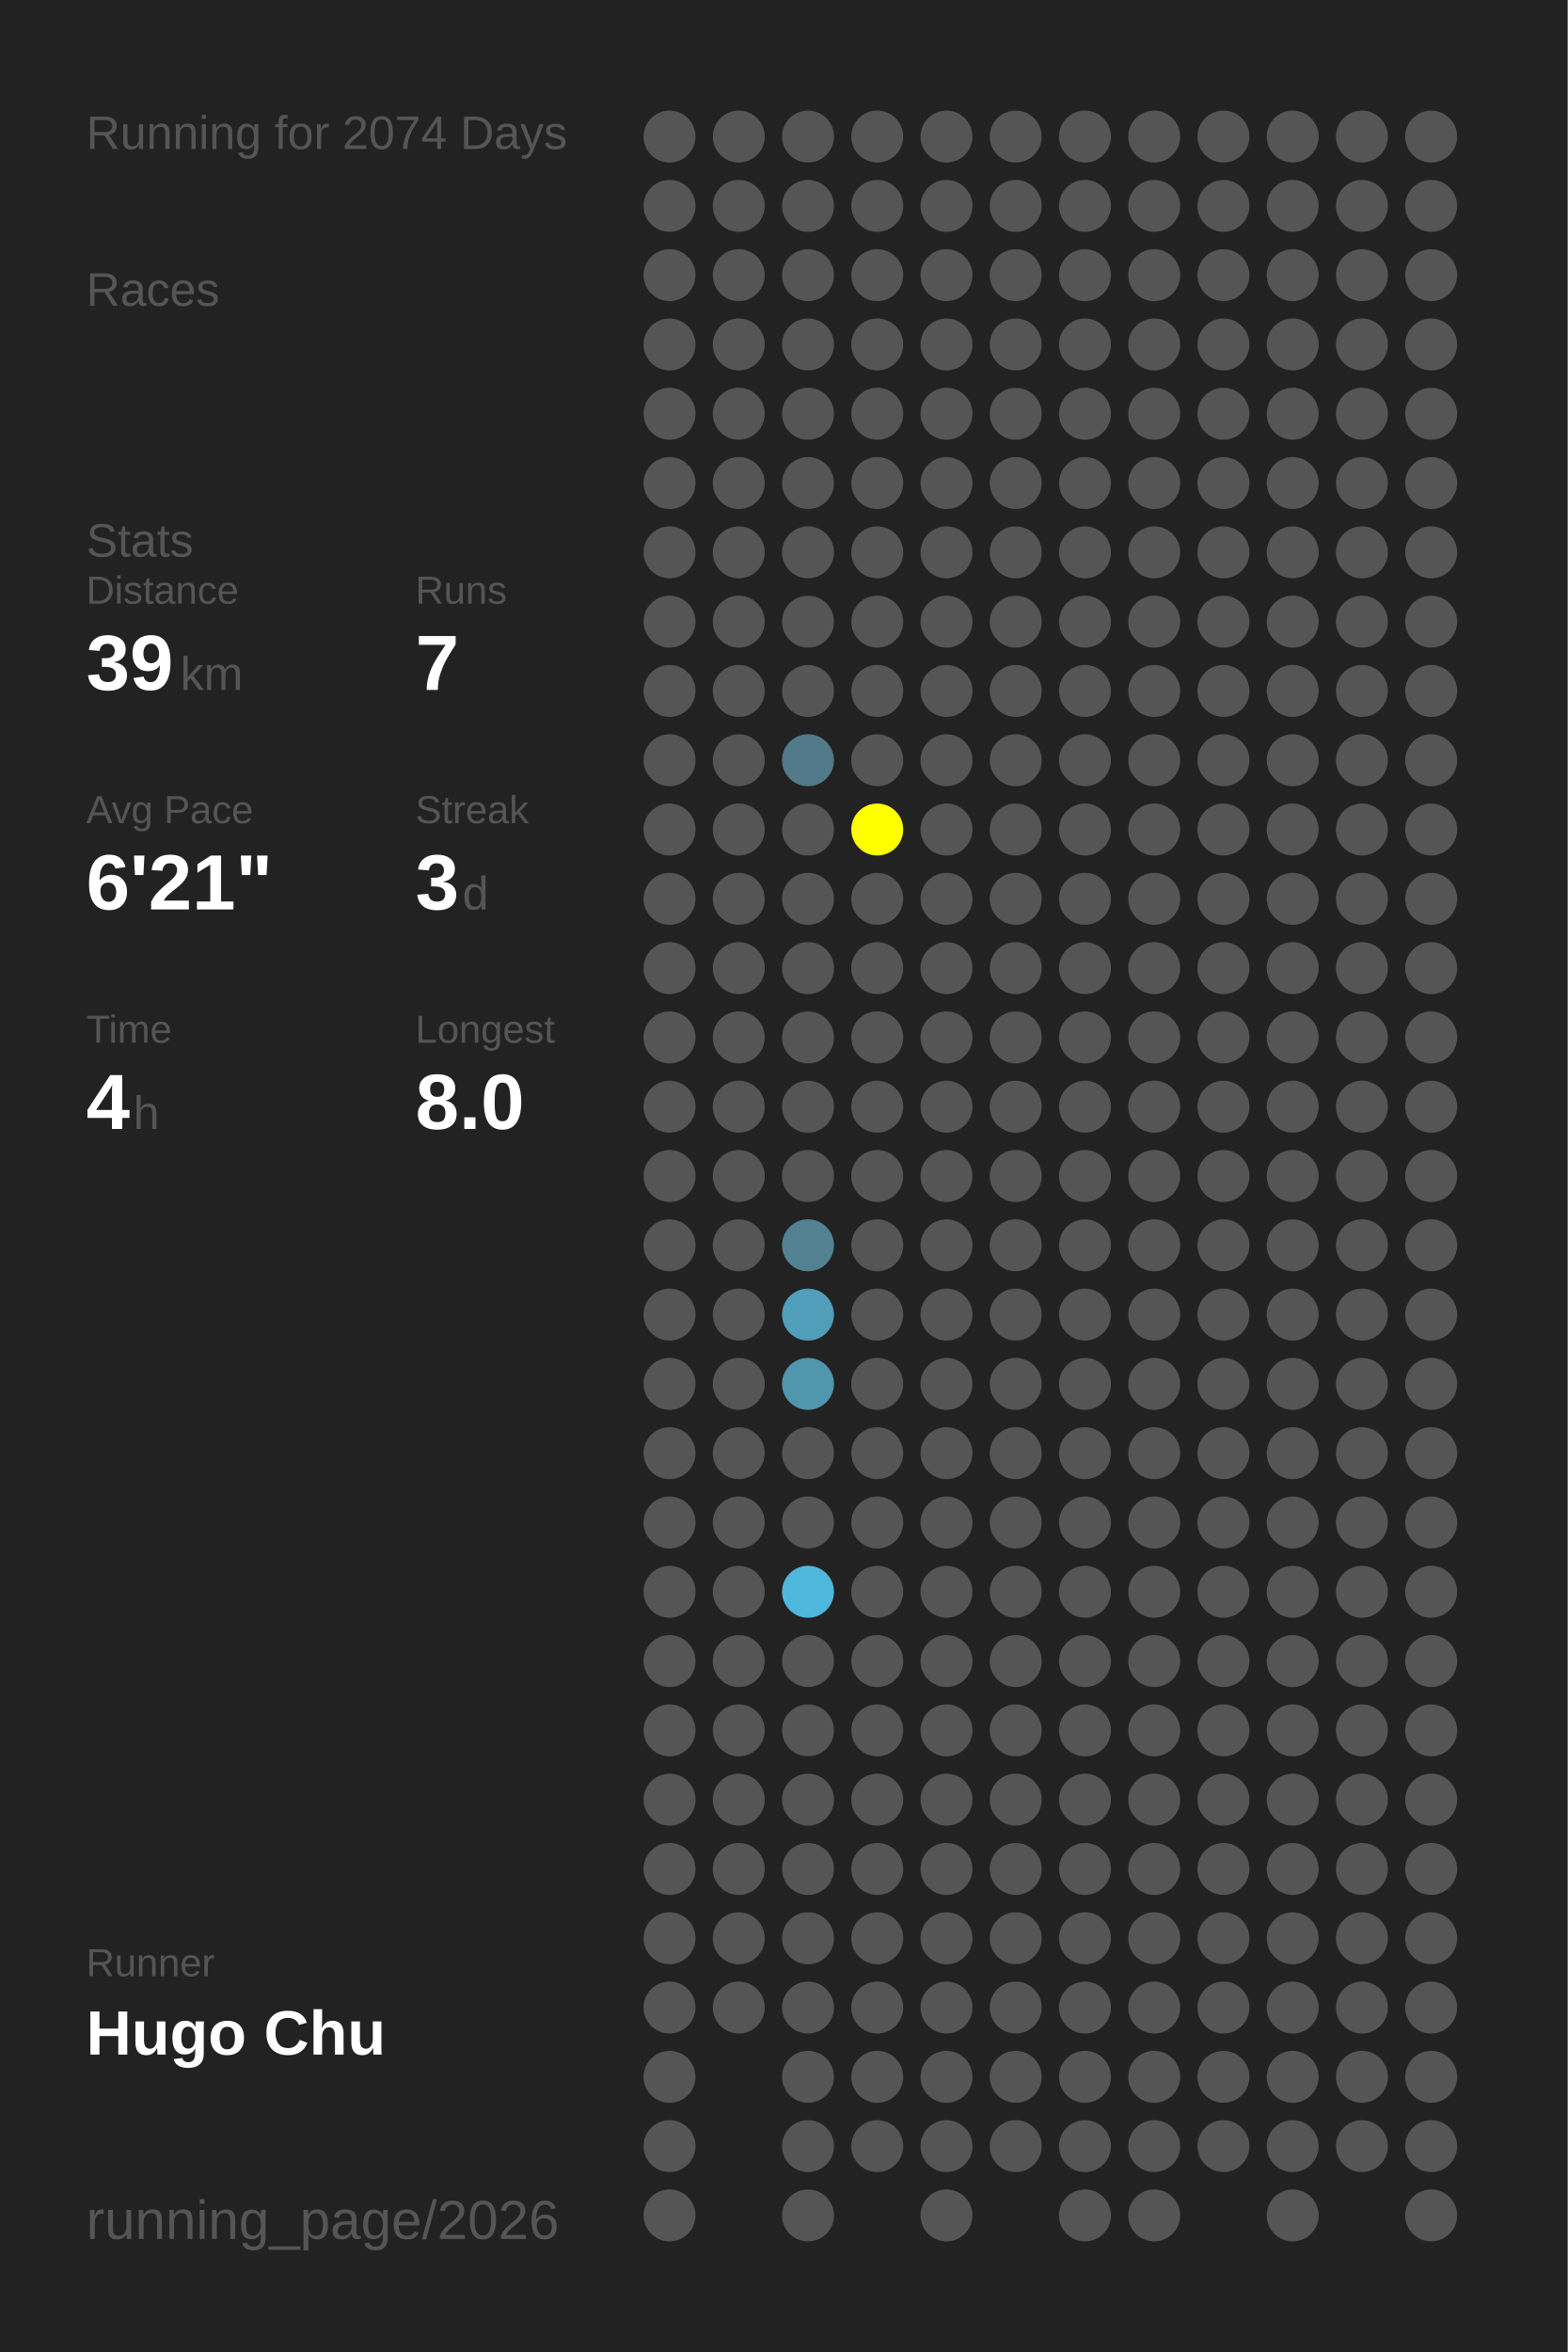
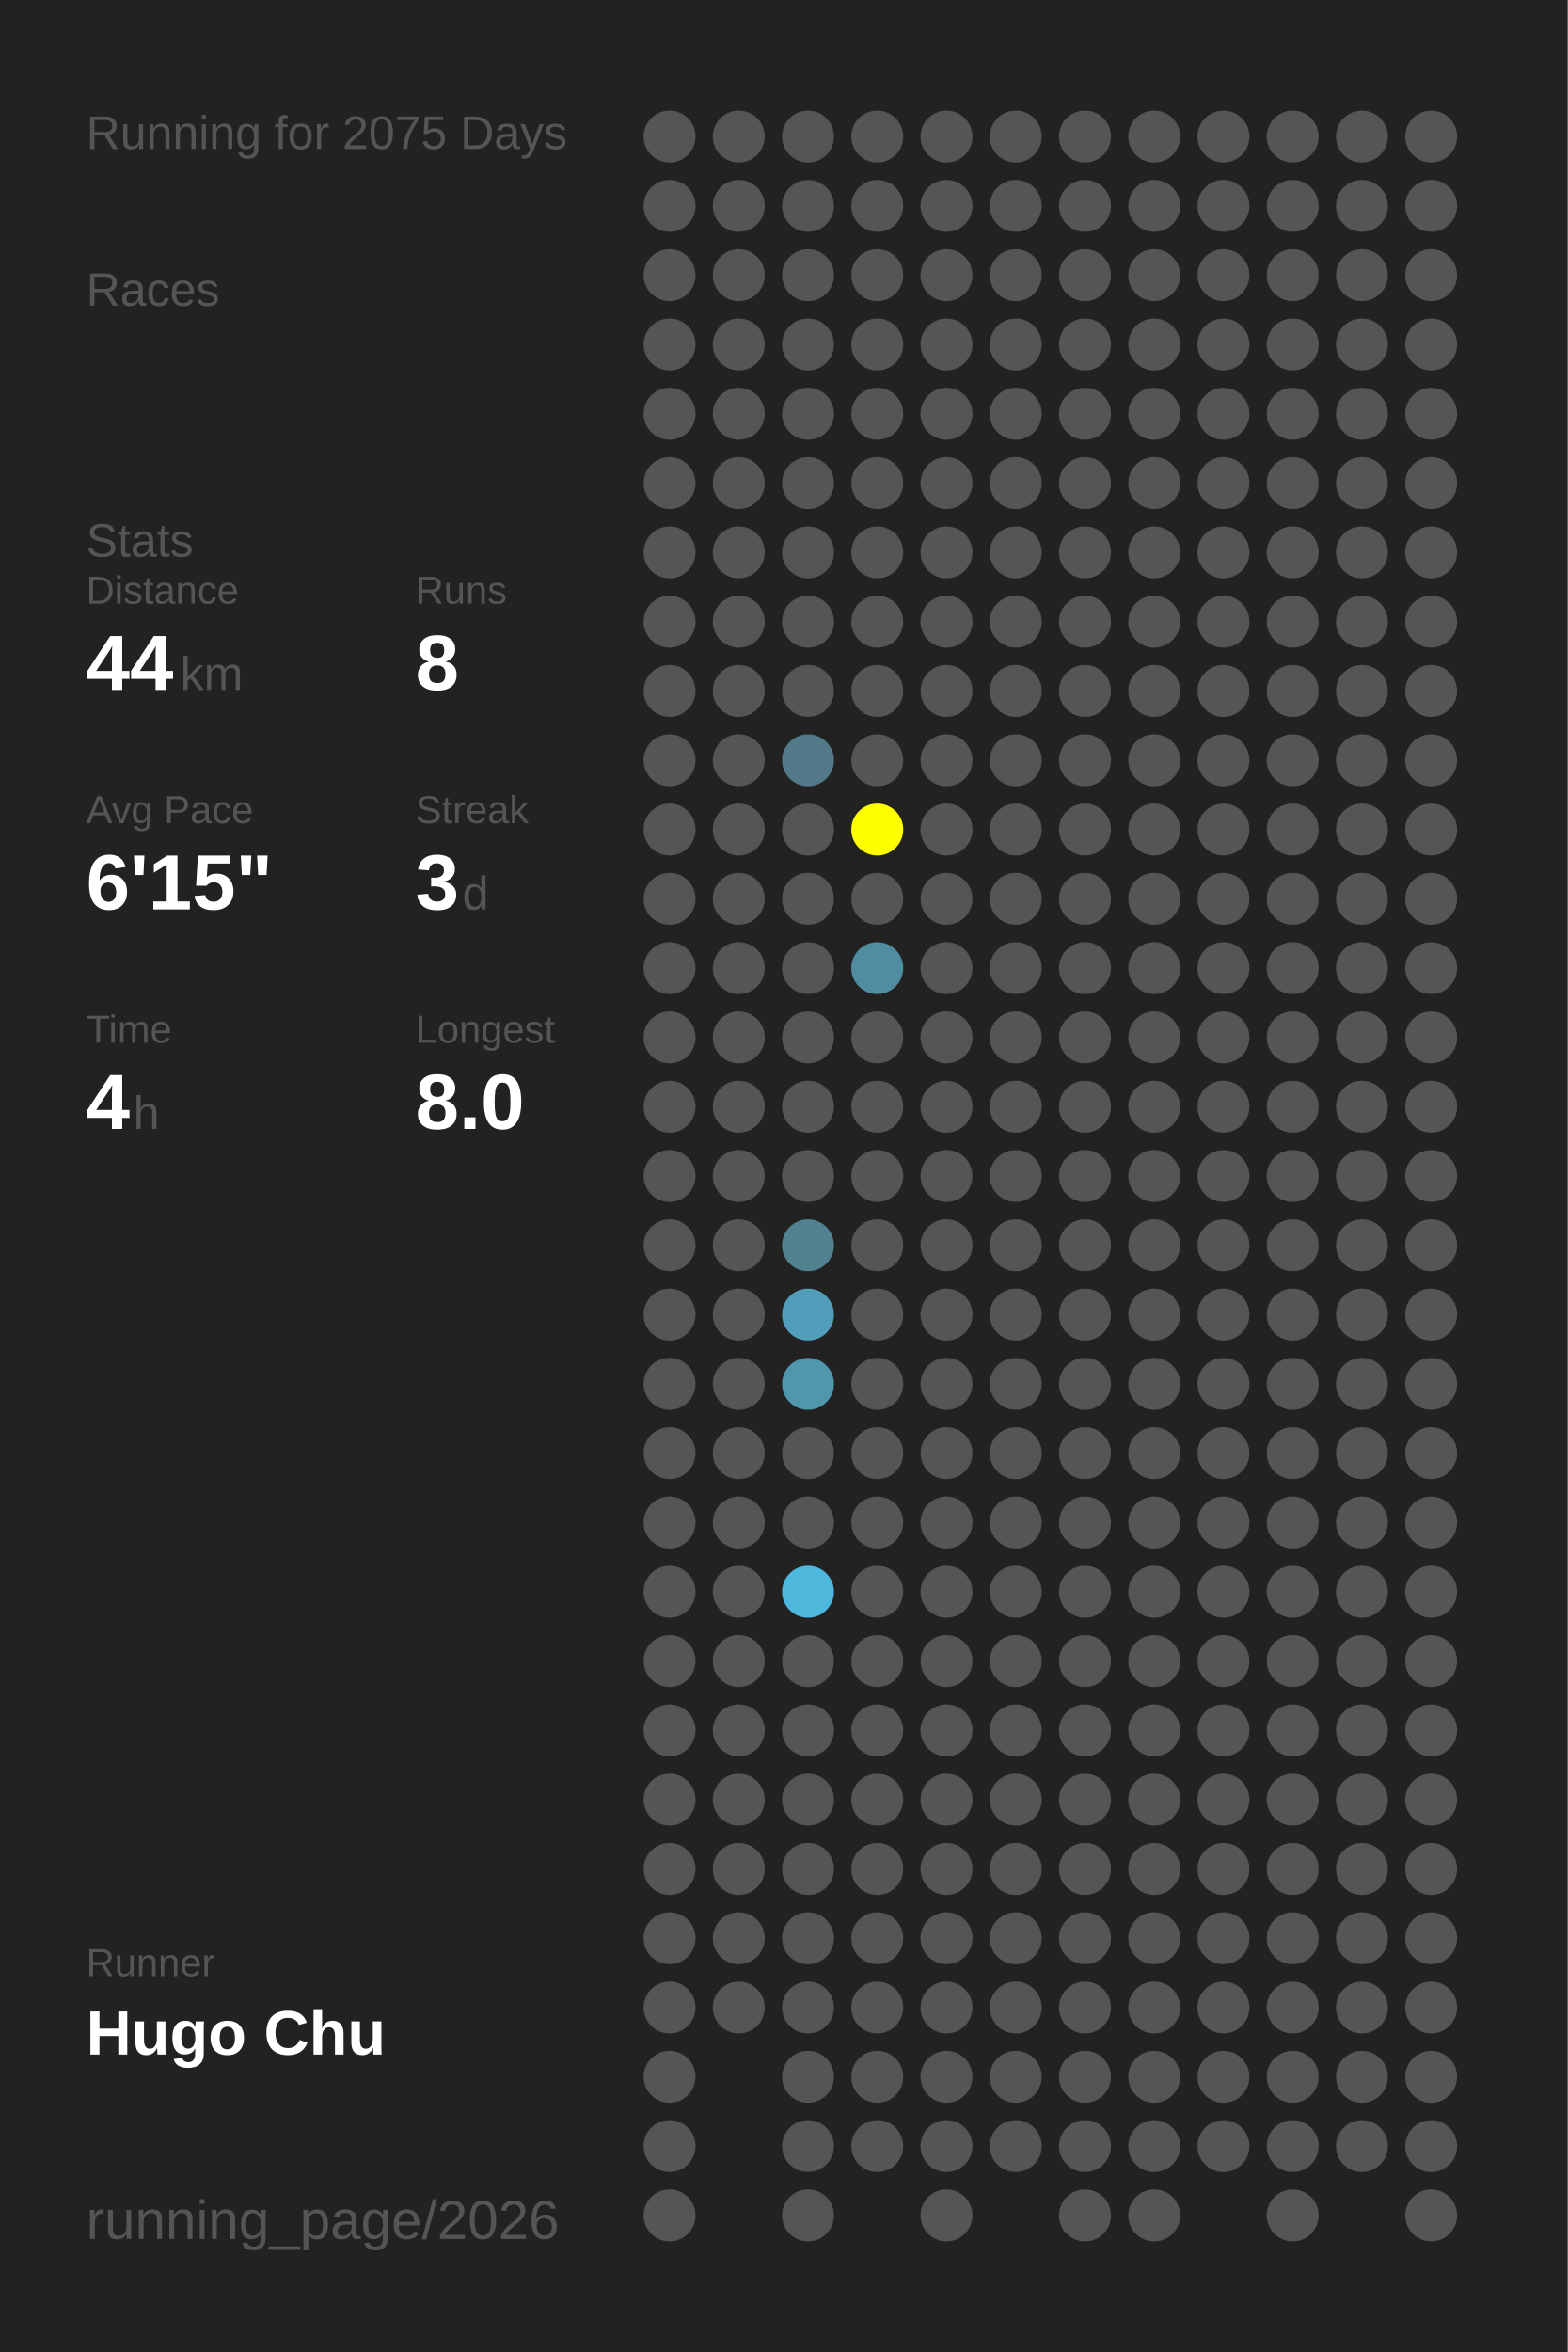
<svg xmlns="http://www.w3.org/2000/svg" baseProfile="full" height="300mm" version="1.1" viewBox="0,0,200,300" width="200mm">
  <defs />
  <rect fill="#222222" height="300" width="200" x="0" y="0" />
-   <text fill="#555555" style="font-size:6px; font-family:Arial;" x="11" y="19">Running for 2074 Days</text>
+   <text fill="#555555" style="font-size:6px; font-family:Arial;" x="11" y="19">Running for 2075 Days</text>
  <text fill="#555555" style="font-size:6px; font-family:Arial;" x="11" y="39">Races</text>
  <text fill="#555555" style="font-size:6px; font-family:Arial;" x="11" y="71">Stats</text>
  <text fill="#555555" style="font-size:5px; font-family:Arial;" x="11" y="77">Distance</text>
-   <text fill="#FFFFFF" style="font-size:10px; font-family:Arial; font-weight:bold;" x="11" y="88">39</text>
+   <text fill="#FFFFFF" style="font-size:10px; font-family:Arial; font-weight:bold;" x="11" y="88">44</text>
  <text fill="#555555" style="font-size:6px; font-family:Arial;" x="23" y="88">km</text>
  <text fill="#555555" style="font-size:5px; font-family:Arial;" x="53" y="77">Runs</text>
-   <text fill="#FFFFFF" style="font-size:10px; font-family:Arial; font-weight:bold;" x="53" y="88">7</text>
+   <text fill="#FFFFFF" style="font-size:10px; font-family:Arial; font-weight:bold;" x="53" y="88">8</text>
  <text fill="#555555" style="font-size:5px; font-family:Arial;" x="11" y="105">Avg Pace</text>
-   <text fill="#FFFFFF" style="font-size:10px; font-family:Arial; font-weight:bold;" x="11" y="116">6'21"</text>
+   <text fill="#FFFFFF" style="font-size:10px; font-family:Arial; font-weight:bold;" x="11" y="116">6'15"</text>
  <text fill="#555555" style="font-size:5px; font-family:Arial;" x="53" y="105">Streak</text>
  <text fill="#FFFFFF" style="font-size:10px; font-family:Arial; font-weight:bold;" x="53" y="116">3</text>
  <text fill="#555555" style="font-size:6px; font-family:Arial;" x="59" y="116">d</text>
  <text fill="#555555" style="font-size:5px; font-family:Arial;" x="11" y="133">Time</text>
  <text fill="#FFFFFF" style="font-size:10px; font-family:Arial; font-weight:bold;" x="11" y="144">4</text>
  <text fill="#555555" style="font-size:6px; font-family:Arial;" x="17" y="144">h</text>
  <text fill="#555555" style="font-size:5px; font-family:Arial;" x="53" y="133">Longest</text>
  <text fill="#FFFFFF" style="font-size:10px; font-family:Arial; font-weight:bold;" x="53" y="144">8.0</text>
  <text fill="#555555" style="font-size:5px; font-family:Arial;" x="11" y="252.065">Runner</text>
  <text fill="#FFFFFF" style="font-size:8px; font-family:Arial; font-weight:bold;" x="11" y="262.065">Hugo Chu</text>
  <text fill="#555555" style="font-size:7px; font-family:Arial;" x="11" y="285.581">running_page/2026</text>
  <circle cx="85.417" cy="17.419" fill="#555555" r="3.312" />
  <circle cx="85.417" cy="26.258" fill="#555555" r="3.312" />
  <circle cx="85.417" cy="35.097" fill="#555555" r="3.312" />
  <circle cx="85.417" cy="43.935" fill="#555555" r="3.312" />
  <circle cx="85.417" cy="52.774" fill="#555555" r="3.312" />
  <circle cx="85.417" cy="61.613" fill="#555555" r="3.312" />
  <circle cx="85.417" cy="70.452" fill="#555555" r="3.312" />
  <circle cx="85.417" cy="79.29" fill="#555555" r="3.312" />
  <circle cx="85.417" cy="88.129" fill="#555555" r="3.312" />
  <circle cx="85.417" cy="96.968" fill="#555555" r="3.312" />
  <circle cx="85.417" cy="105.806" fill="#555555" r="3.312" />
  <circle cx="85.417" cy="114.645" fill="#555555" r="3.312" />
  <circle cx="85.417" cy="123.484" fill="#555555" r="3.312" />
  <circle cx="85.417" cy="132.323" fill="#555555" r="3.312" />
  <circle cx="85.417" cy="141.161" fill="#555555" r="3.312" />
  <circle cx="85.417" cy="150" fill="#555555" r="3.312" />
  <circle cx="85.417" cy="158.839" fill="#555555" r="3.312" />
  <circle cx="85.417" cy="167.677" fill="#555555" r="3.312" />
  <circle cx="85.417" cy="176.516" fill="#555555" r="3.312" />
  <circle cx="85.417" cy="185.355" fill="#555555" r="3.312" />
  <circle cx="85.417" cy="194.194" fill="#555555" r="3.312" />
  <circle cx="85.417" cy="203.032" fill="#555555" r="3.312" />
  <circle cx="85.417" cy="211.871" fill="#555555" r="3.312" />
  <circle cx="85.417" cy="220.71" fill="#555555" r="3.312" />
  <circle cx="85.417" cy="229.548" fill="#555555" r="3.312" />
  <circle cx="85.417" cy="238.387" fill="#555555" r="3.312" />
  <circle cx="85.417" cy="247.226" fill="#555555" r="3.312" />
  <circle cx="85.417" cy="256.065" fill="#555555" r="3.312" />
  <circle cx="85.417" cy="264.903" fill="#555555" r="3.312" />
  <circle cx="85.417" cy="273.742" fill="#555555" r="3.312" />
  <circle cx="85.417" cy="282.581" fill="#555555" r="3.312" />
  <circle cx="94.25" cy="17.419" fill="#555555" r="3.312" />
  <circle cx="94.25" cy="26.258" fill="#555555" r="3.312" />
  <circle cx="94.25" cy="35.097" fill="#555555" r="3.312" />
  <circle cx="94.25" cy="43.935" fill="#555555" r="3.312" />
  <circle cx="94.25" cy="52.774" fill="#555555" r="3.312" />
  <circle cx="94.25" cy="61.613" fill="#555555" r="3.312" />
  <circle cx="94.25" cy="70.452" fill="#555555" r="3.312" />
  <circle cx="94.25" cy="79.29" fill="#555555" r="3.312" />
  <circle cx="94.25" cy="88.129" fill="#555555" r="3.312" />
  <circle cx="94.25" cy="96.968" fill="#555555" r="3.312" />
  <circle cx="94.25" cy="105.806" fill="#555555" r="3.312" />
  <circle cx="94.25" cy="114.645" fill="#555555" r="3.312" />
  <circle cx="94.25" cy="123.484" fill="#555555" r="3.312" />
  <circle cx="94.25" cy="132.323" fill="#555555" r="3.312" />
  <circle cx="94.25" cy="141.161" fill="#555555" r="3.312" />
  <circle cx="94.25" cy="150" fill="#555555" r="3.312" />
  <circle cx="94.25" cy="158.839" fill="#555555" r="3.312" />
  <circle cx="94.25" cy="167.677" fill="#555555" r="3.312" />
  <circle cx="94.25" cy="176.516" fill="#555555" r="3.312" />
  <circle cx="94.25" cy="185.355" fill="#555555" r="3.312" />
  <circle cx="94.25" cy="194.194" fill="#555555" r="3.312" />
  <circle cx="94.25" cy="203.032" fill="#555555" r="3.312" />
  <circle cx="94.25" cy="211.871" fill="#555555" r="3.312" />
  <circle cx="94.25" cy="220.71" fill="#555555" r="3.312" />
  <circle cx="94.25" cy="229.548" fill="#555555" r="3.312" />
  <circle cx="94.25" cy="238.387" fill="#555555" r="3.312" />
  <circle cx="94.25" cy="247.226" fill="#555555" r="3.312" />
  <circle cx="94.25" cy="256.065" fill="#555555" r="3.312" />
  <circle cx="103.083" cy="17.419" fill="#555555" r="3.312" />
  <circle cx="103.083" cy="26.258" fill="#555555" r="3.312" />
  <circle cx="103.083" cy="35.097" fill="#555555" r="3.312" />
  <circle cx="103.083" cy="43.935" fill="#555555" r="3.312" />
  <circle cx="103.083" cy="52.774" fill="#555555" r="3.312" />
  <circle cx="103.083" cy="61.613" fill="#555555" r="3.312" />
  <circle cx="103.083" cy="70.452" fill="#555555" r="3.312" />
  <circle cx="103.083" cy="79.29" fill="#555555" r="3.312" />
  <circle cx="103.083" cy="88.129" fill="#555555" r="3.312" />
  <circle cx="103.083" cy="96.968" fill="#527a88" r="3.312" />
  <circle cx="103.083" cy="105.806" fill="#555555" r="3.312" />
  <circle cx="103.083" cy="114.645" fill="#555555" r="3.312" />
  <circle cx="103.083" cy="123.484" fill="#555555" r="3.312" />
  <circle cx="103.083" cy="132.323" fill="#555555" r="3.312" />
  <circle cx="103.083" cy="141.161" fill="#555555" r="3.312" />
  <circle cx="103.083" cy="150" fill="#555555" r="3.312" />
  <circle cx="103.083" cy="158.839" fill="#528292" r="3.312" />
  <circle cx="103.083" cy="167.677" fill="#509eb9" r="3.312" />
  <circle cx="103.083" cy="176.516" fill="#5096ad" r="3.312" />
  <circle cx="103.083" cy="185.355" fill="#555555" r="3.312" />
  <circle cx="103.083" cy="194.194" fill="#555555" r="3.312" />
  <circle cx="103.083" cy="203.032" fill="#4eb8dc" r="3.312" />
  <circle cx="103.083" cy="211.871" fill="#555555" r="3.312" />
  <circle cx="103.083" cy="220.71" fill="#555555" r="3.312" />
  <circle cx="103.083" cy="229.548" fill="#555555" r="3.312" />
  <circle cx="103.083" cy="238.387" fill="#555555" r="3.312" />
  <circle cx="103.083" cy="247.226" fill="#555555" r="3.312" />
  <circle cx="103.083" cy="256.065" fill="#555555" r="3.312" />
  <circle cx="103.083" cy="264.903" fill="#555555" r="3.312" />
  <circle cx="103.083" cy="273.742" fill="#555555" r="3.312" />
  <circle cx="103.083" cy="282.581" fill="#555555" r="3.312" />
  <circle cx="111.917" cy="17.419" fill="#555555" r="3.312" />
  <circle cx="111.917" cy="26.258" fill="#555555" r="3.312" />
  <circle cx="111.917" cy="35.097" fill="#555555" r="3.312" />
  <circle cx="111.917" cy="43.935" fill="#555555" r="3.312" />
  <circle cx="111.917" cy="52.774" fill="#555555" r="3.312" />
  <circle cx="111.917" cy="61.613" fill="#555555" r="3.312" />
  <circle cx="111.917" cy="70.452" fill="#555555" r="3.312" />
  <circle cx="111.917" cy="79.29" fill="#555555" r="3.312" />
  <circle cx="111.917" cy="88.129" fill="#555555" r="3.312" />
  <circle cx="111.917" cy="96.968" fill="#555555" r="3.312" />
  <circle cx="111.917" cy="105.806" fill="#FFFF00" r="3.312" />
  <circle cx="111.917" cy="114.645" fill="#555555" r="3.312" />
-   <circle cx="111.917" cy="123.484" fill="#555555" r="3.312" />
+   <circle cx="111.917" cy="123.484" fill="#518da1" r="3.312" />
  <circle cx="111.917" cy="132.323" fill="#555555" r="3.312" />
  <circle cx="111.917" cy="141.161" fill="#555555" r="3.312" />
  <circle cx="111.917" cy="150" fill="#555555" r="3.312" />
  <circle cx="111.917" cy="158.839" fill="#555555" r="3.312" />
  <circle cx="111.917" cy="167.677" fill="#555555" r="3.312" />
  <circle cx="111.917" cy="176.516" fill="#555555" r="3.312" />
  <circle cx="111.917" cy="185.355" fill="#555555" r="3.312" />
  <circle cx="111.917" cy="194.194" fill="#555555" r="3.312" />
  <circle cx="111.917" cy="203.032" fill="#555555" r="3.312" />
  <circle cx="111.917" cy="211.871" fill="#555555" r="3.312" />
  <circle cx="111.917" cy="220.71" fill="#555555" r="3.312" />
  <circle cx="111.917" cy="229.548" fill="#555555" r="3.312" />
  <circle cx="111.917" cy="238.387" fill="#555555" r="3.312" />
  <circle cx="111.917" cy="247.226" fill="#555555" r="3.312" />
  <circle cx="111.917" cy="256.065" fill="#555555" r="3.312" />
  <circle cx="111.917" cy="264.903" fill="#555555" r="3.312" />
  <circle cx="111.917" cy="273.742" fill="#555555" r="3.312" />
  <circle cx="120.75" cy="17.419" fill="#555555" r="3.312" />
  <circle cx="120.75" cy="26.258" fill="#555555" r="3.312" />
  <circle cx="120.75" cy="35.097" fill="#555555" r="3.312" />
  <circle cx="120.75" cy="43.935" fill="#555555" r="3.312" />
  <circle cx="120.75" cy="52.774" fill="#555555" r="3.312" />
  <circle cx="120.75" cy="61.613" fill="#555555" r="3.312" />
  <circle cx="120.75" cy="70.452" fill="#555555" r="3.312" />
  <circle cx="120.75" cy="79.29" fill="#555555" r="3.312" />
  <circle cx="120.75" cy="88.129" fill="#555555" r="3.312" />
  <circle cx="120.75" cy="96.968" fill="#555555" r="3.312" />
  <circle cx="120.75" cy="105.806" fill="#555555" r="3.312" />
  <circle cx="120.75" cy="114.645" fill="#555555" r="3.312" />
  <circle cx="120.75" cy="123.484" fill="#555555" r="3.312" />
  <circle cx="120.75" cy="132.323" fill="#555555" r="3.312" />
  <circle cx="120.75" cy="141.161" fill="#555555" r="3.312" />
  <circle cx="120.75" cy="150" fill="#555555" r="3.312" />
  <circle cx="120.75" cy="158.839" fill="#555555" r="3.312" />
  <circle cx="120.75" cy="167.677" fill="#555555" r="3.312" />
  <circle cx="120.75" cy="176.516" fill="#555555" r="3.312" />
  <circle cx="120.75" cy="185.355" fill="#555555" r="3.312" />
  <circle cx="120.75" cy="194.194" fill="#555555" r="3.312" />
  <circle cx="120.75" cy="203.032" fill="#555555" r="3.312" />
  <circle cx="120.75" cy="211.871" fill="#555555" r="3.312" />
  <circle cx="120.75" cy="220.71" fill="#555555" r="3.312" />
  <circle cx="120.75" cy="229.548" fill="#555555" r="3.312" />
  <circle cx="120.75" cy="238.387" fill="#555555" r="3.312" />
  <circle cx="120.75" cy="247.226" fill="#555555" r="3.312" />
  <circle cx="120.75" cy="256.065" fill="#555555" r="3.312" />
  <circle cx="120.75" cy="264.903" fill="#555555" r="3.312" />
  <circle cx="120.75" cy="273.742" fill="#555555" r="3.312" />
  <circle cx="120.75" cy="282.581" fill="#555555" r="3.312" />
  <circle cx="129.583" cy="17.419" fill="#555555" r="3.312" />
  <circle cx="129.583" cy="26.258" fill="#555555" r="3.312" />
  <circle cx="129.583" cy="35.097" fill="#555555" r="3.312" />
  <circle cx="129.583" cy="43.935" fill="#555555" r="3.312" />
  <circle cx="129.583" cy="52.774" fill="#555555" r="3.312" />
  <circle cx="129.583" cy="61.613" fill="#555555" r="3.312" />
  <circle cx="129.583" cy="70.452" fill="#555555" r="3.312" />
  <circle cx="129.583" cy="79.29" fill="#555555" r="3.312" />
  <circle cx="129.583" cy="88.129" fill="#555555" r="3.312" />
  <circle cx="129.583" cy="96.968" fill="#555555" r="3.312" />
  <circle cx="129.583" cy="105.806" fill="#555555" r="3.312" />
  <circle cx="129.583" cy="114.645" fill="#555555" r="3.312" />
  <circle cx="129.583" cy="123.484" fill="#555555" r="3.312" />
  <circle cx="129.583" cy="132.323" fill="#555555" r="3.312" />
  <circle cx="129.583" cy="141.161" fill="#555555" r="3.312" />
  <circle cx="129.583" cy="150" fill="#555555" r="3.312" />
  <circle cx="129.583" cy="158.839" fill="#555555" r="3.312" />
  <circle cx="129.583" cy="167.677" fill="#555555" r="3.312" />
  <circle cx="129.583" cy="176.516" fill="#555555" r="3.312" />
  <circle cx="129.583" cy="185.355" fill="#555555" r="3.312" />
  <circle cx="129.583" cy="194.194" fill="#555555" r="3.312" />
  <circle cx="129.583" cy="203.032" fill="#555555" r="3.312" />
  <circle cx="129.583" cy="211.871" fill="#555555" r="3.312" />
  <circle cx="129.583" cy="220.71" fill="#555555" r="3.312" />
  <circle cx="129.583" cy="229.548" fill="#555555" r="3.312" />
  <circle cx="129.583" cy="238.387" fill="#555555" r="3.312" />
  <circle cx="129.583" cy="247.226" fill="#555555" r="3.312" />
  <circle cx="129.583" cy="256.065" fill="#555555" r="3.312" />
  <circle cx="129.583" cy="264.903" fill="#555555" r="3.312" />
  <circle cx="129.583" cy="273.742" fill="#555555" r="3.312" />
  <circle cx="138.417" cy="17.419" fill="#555555" r="3.312" />
  <circle cx="138.417" cy="26.258" fill="#555555" r="3.312" />
  <circle cx="138.417" cy="35.097" fill="#555555" r="3.312" />
  <circle cx="138.417" cy="43.935" fill="#555555" r="3.312" />
  <circle cx="138.417" cy="52.774" fill="#555555" r="3.312" />
  <circle cx="138.417" cy="61.613" fill="#555555" r="3.312" />
  <circle cx="138.417" cy="70.452" fill="#555555" r="3.312" />
  <circle cx="138.417" cy="79.29" fill="#555555" r="3.312" />
  <circle cx="138.417" cy="88.129" fill="#555555" r="3.312" />
  <circle cx="138.417" cy="96.968" fill="#555555" r="3.312" />
  <circle cx="138.417" cy="105.806" fill="#555555" r="3.312" />
  <circle cx="138.417" cy="114.645" fill="#555555" r="3.312" />
  <circle cx="138.417" cy="123.484" fill="#555555" r="3.312" />
  <circle cx="138.417" cy="132.323" fill="#555555" r="3.312" />
  <circle cx="138.417" cy="141.161" fill="#555555" r="3.312" />
  <circle cx="138.417" cy="150" fill="#555555" r="3.312" />
  <circle cx="138.417" cy="158.839" fill="#555555" r="3.312" />
  <circle cx="138.417" cy="167.677" fill="#555555" r="3.312" />
  <circle cx="138.417" cy="176.516" fill="#555555" r="3.312" />
  <circle cx="138.417" cy="185.355" fill="#555555" r="3.312" />
  <circle cx="138.417" cy="194.194" fill="#555555" r="3.312" />
  <circle cx="138.417" cy="203.032" fill="#555555" r="3.312" />
  <circle cx="138.417" cy="211.871" fill="#555555" r="3.312" />
  <circle cx="138.417" cy="220.71" fill="#555555" r="3.312" />
  <circle cx="138.417" cy="229.548" fill="#555555" r="3.312" />
  <circle cx="138.417" cy="238.387" fill="#555555" r="3.312" />
  <circle cx="138.417" cy="247.226" fill="#555555" r="3.312" />
  <circle cx="138.417" cy="256.065" fill="#555555" r="3.312" />
  <circle cx="138.417" cy="264.903" fill="#555555" r="3.312" />
  <circle cx="138.417" cy="273.742" fill="#555555" r="3.312" />
  <circle cx="138.417" cy="282.581" fill="#555555" r="3.312" />
  <circle cx="147.25" cy="17.419" fill="#555555" r="3.312" />
  <circle cx="147.25" cy="26.258" fill="#555555" r="3.312" />
  <circle cx="147.25" cy="35.097" fill="#555555" r="3.312" />
  <circle cx="147.25" cy="43.935" fill="#555555" r="3.312" />
  <circle cx="147.25" cy="52.774" fill="#555555" r="3.312" />
  <circle cx="147.25" cy="61.613" fill="#555555" r="3.312" />
  <circle cx="147.25" cy="70.452" fill="#555555" r="3.312" />
  <circle cx="147.25" cy="79.29" fill="#555555" r="3.312" />
  <circle cx="147.25" cy="88.129" fill="#555555" r="3.312" />
  <circle cx="147.25" cy="96.968" fill="#555555" r="3.312" />
  <circle cx="147.25" cy="105.806" fill="#555555" r="3.312" />
  <circle cx="147.25" cy="114.645" fill="#555555" r="3.312" />
  <circle cx="147.25" cy="123.484" fill="#555555" r="3.312" />
  <circle cx="147.25" cy="132.323" fill="#555555" r="3.312" />
  <circle cx="147.25" cy="141.161" fill="#555555" r="3.312" />
  <circle cx="147.25" cy="150" fill="#555555" r="3.312" />
  <circle cx="147.25" cy="158.839" fill="#555555" r="3.312" />
  <circle cx="147.25" cy="167.677" fill="#555555" r="3.312" />
  <circle cx="147.25" cy="176.516" fill="#555555" r="3.312" />
  <circle cx="147.25" cy="185.355" fill="#555555" r="3.312" />
  <circle cx="147.25" cy="194.194" fill="#555555" r="3.312" />
  <circle cx="147.25" cy="203.032" fill="#555555" r="3.312" />
  <circle cx="147.25" cy="211.871" fill="#555555" r="3.312" />
  <circle cx="147.25" cy="220.71" fill="#555555" r="3.312" />
  <circle cx="147.25" cy="229.548" fill="#555555" r="3.312" />
  <circle cx="147.25" cy="238.387" fill="#555555" r="3.312" />
  <circle cx="147.25" cy="247.226" fill="#555555" r="3.312" />
  <circle cx="147.25" cy="256.065" fill="#555555" r="3.312" />
  <circle cx="147.25" cy="264.903" fill="#555555" r="3.312" />
  <circle cx="147.25" cy="273.742" fill="#555555" r="3.312" />
  <circle cx="147.25" cy="282.581" fill="#555555" r="3.312" />
  <circle cx="156.083" cy="17.419" fill="#555555" r="3.312" />
  <circle cx="156.083" cy="26.258" fill="#555555" r="3.312" />
  <circle cx="156.083" cy="35.097" fill="#555555" r="3.312" />
  <circle cx="156.083" cy="43.935" fill="#555555" r="3.312" />
  <circle cx="156.083" cy="52.774" fill="#555555" r="3.312" />
  <circle cx="156.083" cy="61.613" fill="#555555" r="3.312" />
  <circle cx="156.083" cy="70.452" fill="#555555" r="3.312" />
  <circle cx="156.083" cy="79.29" fill="#555555" r="3.312" />
  <circle cx="156.083" cy="88.129" fill="#555555" r="3.312" />
  <circle cx="156.083" cy="96.968" fill="#555555" r="3.312" />
  <circle cx="156.083" cy="105.806" fill="#555555" r="3.312" />
  <circle cx="156.083" cy="114.645" fill="#555555" r="3.312" />
  <circle cx="156.083" cy="123.484" fill="#555555" r="3.312" />
  <circle cx="156.083" cy="132.323" fill="#555555" r="3.312" />
  <circle cx="156.083" cy="141.161" fill="#555555" r="3.312" />
  <circle cx="156.083" cy="150" fill="#555555" r="3.312" />
  <circle cx="156.083" cy="158.839" fill="#555555" r="3.312" />
  <circle cx="156.083" cy="167.677" fill="#555555" r="3.312" />
  <circle cx="156.083" cy="176.516" fill="#555555" r="3.312" />
  <circle cx="156.083" cy="185.355" fill="#555555" r="3.312" />
  <circle cx="156.083" cy="194.194" fill="#555555" r="3.312" />
  <circle cx="156.083" cy="203.032" fill="#555555" r="3.312" />
  <circle cx="156.083" cy="211.871" fill="#555555" r="3.312" />
  <circle cx="156.083" cy="220.71" fill="#555555" r="3.312" />
  <circle cx="156.083" cy="229.548" fill="#555555" r="3.312" />
  <circle cx="156.083" cy="238.387" fill="#555555" r="3.312" />
  <circle cx="156.083" cy="247.226" fill="#555555" r="3.312" />
  <circle cx="156.083" cy="256.065" fill="#555555" r="3.312" />
  <circle cx="156.083" cy="264.903" fill="#555555" r="3.312" />
  <circle cx="156.083" cy="273.742" fill="#555555" r="3.312" />
  <circle cx="164.917" cy="17.419" fill="#555555" r="3.312" />
  <circle cx="164.917" cy="26.258" fill="#555555" r="3.312" />
  <circle cx="164.917" cy="35.097" fill="#555555" r="3.312" />
  <circle cx="164.917" cy="43.935" fill="#555555" r="3.312" />
  <circle cx="164.917" cy="52.774" fill="#555555" r="3.312" />
  <circle cx="164.917" cy="61.613" fill="#555555" r="3.312" />
  <circle cx="164.917" cy="70.452" fill="#555555" r="3.312" />
  <circle cx="164.917" cy="79.29" fill="#555555" r="3.312" />
  <circle cx="164.917" cy="88.129" fill="#555555" r="3.312" />
  <circle cx="164.917" cy="96.968" fill="#555555" r="3.312" />
  <circle cx="164.917" cy="105.806" fill="#555555" r="3.312" />
  <circle cx="164.917" cy="114.645" fill="#555555" r="3.312" />
  <circle cx="164.917" cy="123.484" fill="#555555" r="3.312" />
  <circle cx="164.917" cy="132.323" fill="#555555" r="3.312" />
  <circle cx="164.917" cy="141.161" fill="#555555" r="3.312" />
  <circle cx="164.917" cy="150" fill="#555555" r="3.312" />
  <circle cx="164.917" cy="158.839" fill="#555555" r="3.312" />
  <circle cx="164.917" cy="167.677" fill="#555555" r="3.312" />
  <circle cx="164.917" cy="176.516" fill="#555555" r="3.312" />
  <circle cx="164.917" cy="185.355" fill="#555555" r="3.312" />
  <circle cx="164.917" cy="194.194" fill="#555555" r="3.312" />
  <circle cx="164.917" cy="203.032" fill="#555555" r="3.312" />
  <circle cx="164.917" cy="211.871" fill="#555555" r="3.312" />
  <circle cx="164.917" cy="220.71" fill="#555555" r="3.312" />
  <circle cx="164.917" cy="229.548" fill="#555555" r="3.312" />
  <circle cx="164.917" cy="238.387" fill="#555555" r="3.312" />
  <circle cx="164.917" cy="247.226" fill="#555555" r="3.312" />
  <circle cx="164.917" cy="256.065" fill="#555555" r="3.312" />
  <circle cx="164.917" cy="264.903" fill="#555555" r="3.312" />
  <circle cx="164.917" cy="273.742" fill="#555555" r="3.312" />
  <circle cx="164.917" cy="282.581" fill="#555555" r="3.312" />
  <circle cx="173.75" cy="17.419" fill="#555555" r="3.312" />
  <circle cx="173.75" cy="26.258" fill="#555555" r="3.312" />
  <circle cx="173.75" cy="35.097" fill="#555555" r="3.312" />
  <circle cx="173.75" cy="43.935" fill="#555555" r="3.312" />
  <circle cx="173.75" cy="52.774" fill="#555555" r="3.312" />
  <circle cx="173.75" cy="61.613" fill="#555555" r="3.312" />
  <circle cx="173.75" cy="70.452" fill="#555555" r="3.312" />
  <circle cx="173.75" cy="79.29" fill="#555555" r="3.312" />
  <circle cx="173.75" cy="88.129" fill="#555555" r="3.312" />
  <circle cx="173.75" cy="96.968" fill="#555555" r="3.312" />
  <circle cx="173.75" cy="105.806" fill="#555555" r="3.312" />
  <circle cx="173.75" cy="114.645" fill="#555555" r="3.312" />
  <circle cx="173.75" cy="123.484" fill="#555555" r="3.312" />
  <circle cx="173.75" cy="132.323" fill="#555555" r="3.312" />
  <circle cx="173.75" cy="141.161" fill="#555555" r="3.312" />
  <circle cx="173.75" cy="150" fill="#555555" r="3.312" />
  <circle cx="173.75" cy="158.839" fill="#555555" r="3.312" />
  <circle cx="173.75" cy="167.677" fill="#555555" r="3.312" />
  <circle cx="173.75" cy="176.516" fill="#555555" r="3.312" />
  <circle cx="173.75" cy="185.355" fill="#555555" r="3.312" />
  <circle cx="173.75" cy="194.194" fill="#555555" r="3.312" />
  <circle cx="173.75" cy="203.032" fill="#555555" r="3.312" />
  <circle cx="173.75" cy="211.871" fill="#555555" r="3.312" />
  <circle cx="173.75" cy="220.71" fill="#555555" r="3.312" />
  <circle cx="173.75" cy="229.548" fill="#555555" r="3.312" />
  <circle cx="173.75" cy="238.387" fill="#555555" r="3.312" />
  <circle cx="173.75" cy="247.226" fill="#555555" r="3.312" />
  <circle cx="173.75" cy="256.065" fill="#555555" r="3.312" />
  <circle cx="173.75" cy="264.903" fill="#555555" r="3.312" />
  <circle cx="173.75" cy="273.742" fill="#555555" r="3.312" />
  <circle cx="182.583" cy="17.419" fill="#555555" r="3.312" />
  <circle cx="182.583" cy="26.258" fill="#555555" r="3.312" />
  <circle cx="182.583" cy="35.097" fill="#555555" r="3.312" />
  <circle cx="182.583" cy="43.935" fill="#555555" r="3.312" />
  <circle cx="182.583" cy="52.774" fill="#555555" r="3.312" />
  <circle cx="182.583" cy="61.613" fill="#555555" r="3.312" />
  <circle cx="182.583" cy="70.452" fill="#555555" r="3.312" />
  <circle cx="182.583" cy="79.29" fill="#555555" r="3.312" />
  <circle cx="182.583" cy="88.129" fill="#555555" r="3.312" />
  <circle cx="182.583" cy="96.968" fill="#555555" r="3.312" />
  <circle cx="182.583" cy="105.806" fill="#555555" r="3.312" />
  <circle cx="182.583" cy="114.645" fill="#555555" r="3.312" />
  <circle cx="182.583" cy="123.484" fill="#555555" r="3.312" />
  <circle cx="182.583" cy="132.323" fill="#555555" r="3.312" />
  <circle cx="182.583" cy="141.161" fill="#555555" r="3.312" />
  <circle cx="182.583" cy="150" fill="#555555" r="3.312" />
  <circle cx="182.583" cy="158.839" fill="#555555" r="3.312" />
  <circle cx="182.583" cy="167.677" fill="#555555" r="3.312" />
  <circle cx="182.583" cy="176.516" fill="#555555" r="3.312" />
  <circle cx="182.583" cy="185.355" fill="#555555" r="3.312" />
  <circle cx="182.583" cy="194.194" fill="#555555" r="3.312" />
  <circle cx="182.583" cy="203.032" fill="#555555" r="3.312" />
  <circle cx="182.583" cy="211.871" fill="#555555" r="3.312" />
  <circle cx="182.583" cy="220.71" fill="#555555" r="3.312" />
  <circle cx="182.583" cy="229.548" fill="#555555" r="3.312" />
  <circle cx="182.583" cy="238.387" fill="#555555" r="3.312" />
  <circle cx="182.583" cy="247.226" fill="#555555" r="3.312" />
  <circle cx="182.583" cy="256.065" fill="#555555" r="3.312" />
  <circle cx="182.583" cy="264.903" fill="#555555" r="3.312" />
  <circle cx="182.583" cy="273.742" fill="#555555" r="3.312" />
  <circle cx="182.583" cy="282.581" fill="#555555" r="3.312" />
</svg>
